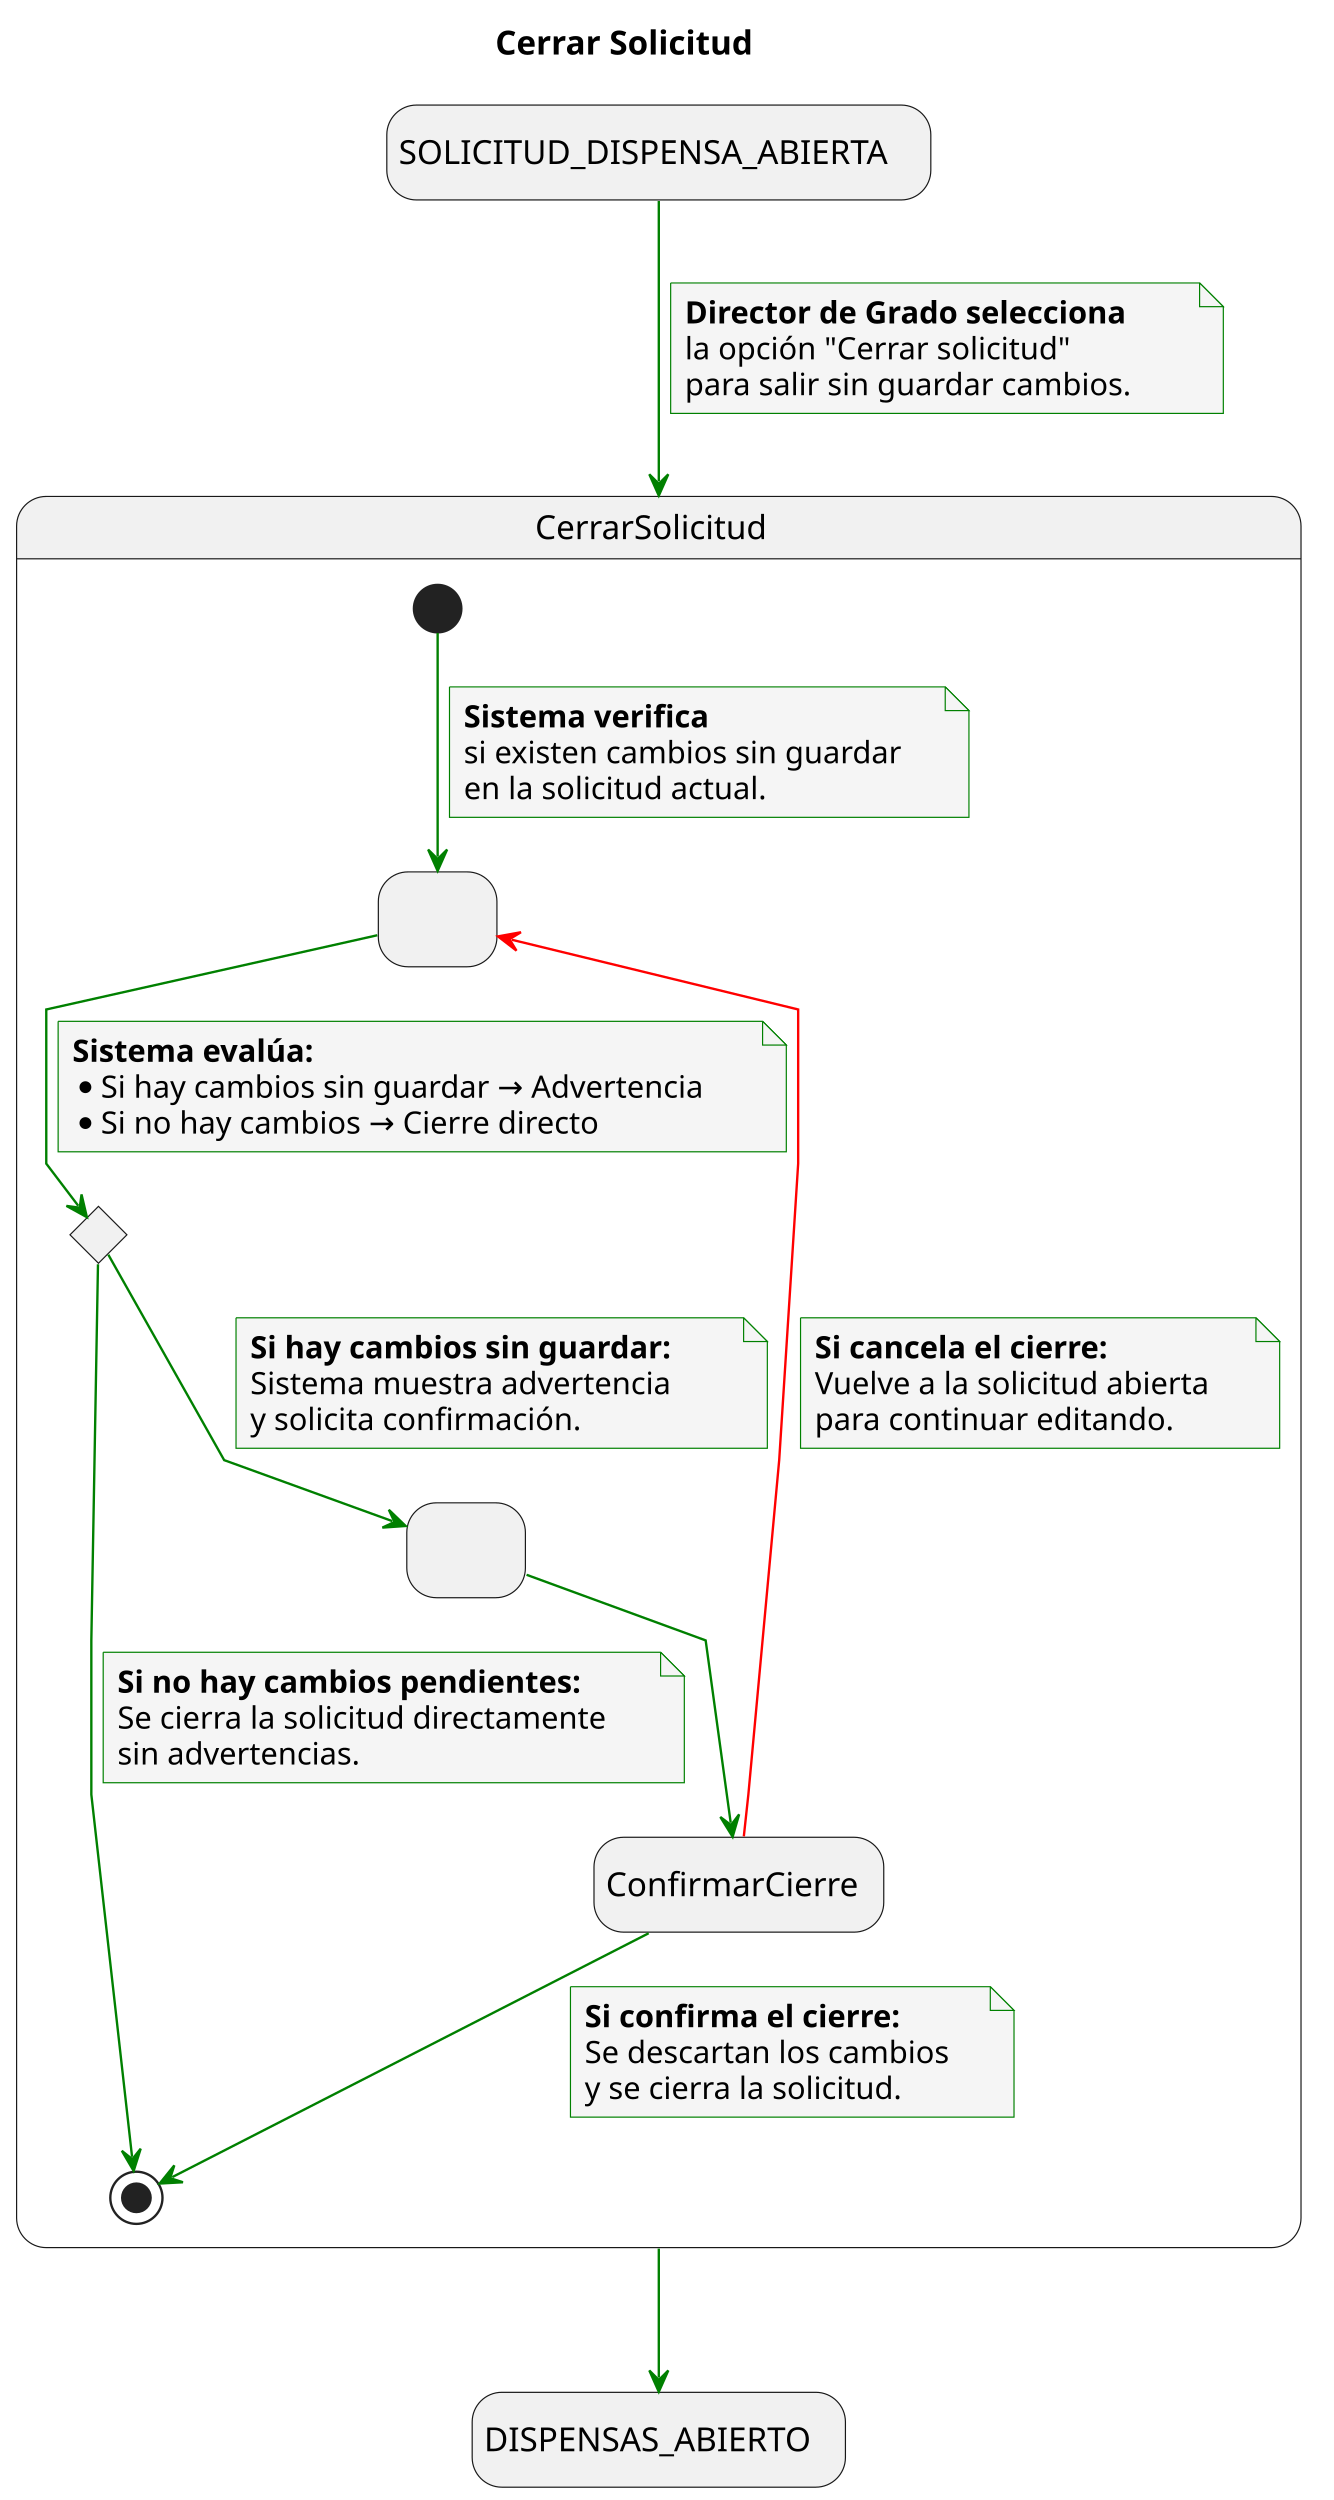
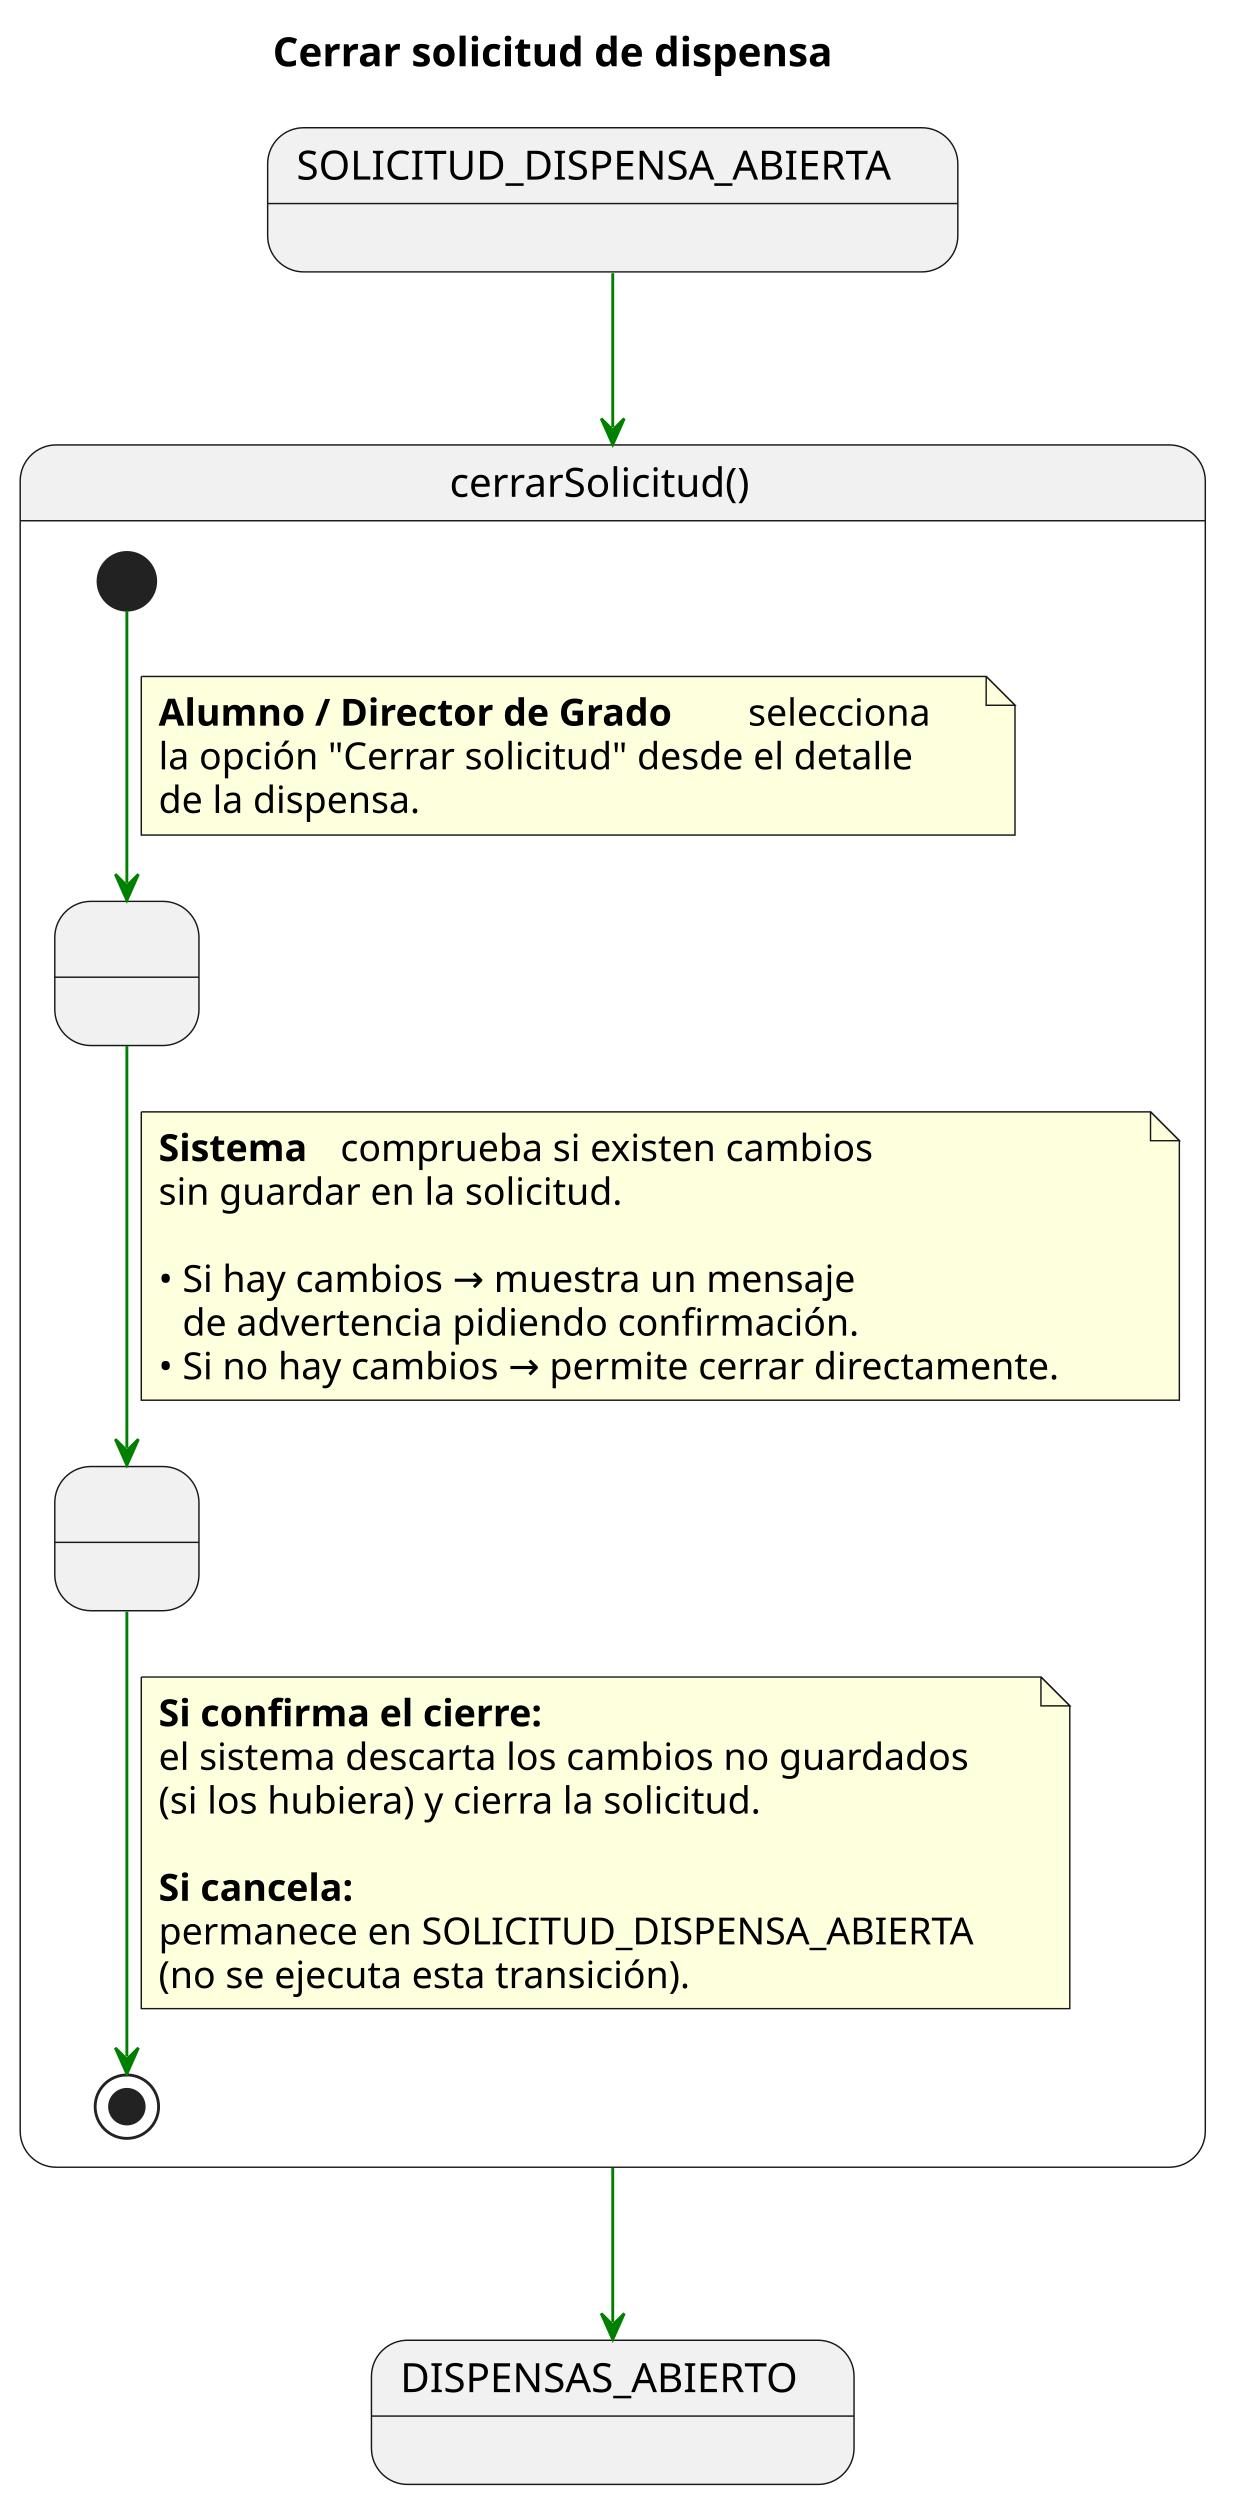
- <svg xmlns="http://www.w3.org/2000/svg" contentStyleType="text/css" data-diagram-type="STATE" height="1054px" preserveAspectRatio="none" style="width:562px;height:1054px;background:#FFFFFF;" version="1.1" viewBox="0 0 562 1054" width="562px" zoomAndPan="magnify">
+ <svg xmlns="http://www.w3.org/2000/svg" contentStyleType="text/css" data-diagram-type="STATE" height="867px" preserveAspectRatio="none" style="width:431px;height:867px;background:#FFFFFF;" version="1.1" viewBox="0 0 431 867" width="431px" zoomAndPan="magnify">
  <defs />
  <g>
    <g class="title" data-source-line="1">
-       <text fill="#000000" font-family="sans-serif" font-size="14" font-weight="bold" lengthAdjust="spacing" textLength="123.881" x="208.813" y="22.995">Cerrar Solicitud</text>
+       <text fill="#000000" font-family="sans-serif" font-size="14" font-weight="bold" lengthAdjust="spacing" textLength="221.812" x="94.594" y="22.995">Cerrar solicitud de dispensa</text>
    </g>
-     <rect fill="#F1F1F1" height="40" rx="12.5" ry="12.5" style="stroke:#181818;stroke-width:0.5;" width="229.352" x="163.08" y="44.297" />
-     <text fill="#000000" font-family="sans-serif" font-size="14" lengthAdjust="spacing" textLength="219.352" x="168.08" y="69.144">SOLICITUD_DISPENSA_ABIERTA</text>
-     <rect fill="#F1F1F1" height="40" rx="12.5" ry="12.5" style="stroke:#181818;stroke-width:0.5;" width="157.362" x="199.07" y="1008.597" />
-     <text fill="#000000" font-family="sans-serif" font-size="14" lengthAdjust="spacing" textLength="147.362" x="204.07" y="1033.444">DISPENSAS_ABIERTO</text>
-     <path d="M19.5,209.297 L536.007,209.297 A12.5,12.5 0 0 1 548.507,221.797 L548.507,235.594 L7,235.594 L7,221.797 A12.5,12.5 0 0 1 19.5,209.297" fill="#F1F1F1" />
-     <rect fill="none" height="738.297" rx="12.5" ry="12.5" style="stroke:#181818;stroke-width:0.5;" width="541.507" x="7" y="209.297" />
-     <line style="stroke:#181818;stroke-width:0.5;" x1="7" x2="548.507" y1="235.594" y2="235.594" />
-     <text fill="#000000" font-family="sans-serif" font-size="14" lengthAdjust="spacing" textLength="104.303" x="225.602" y="227.292">CerrarSolicitud</text>
-     <rect fill="#F1F1F1" height="40" rx="12.5" ry="12.5" style="stroke:#181818;stroke-width:0.5;" width="50" x="159.507" y="367.594" />
-     <text fill="#000000" font-family="sans-serif" font-size="14" lengthAdjust="spacing" textLength="4.45" x="182.282" y="392.44"> </text>
-     <g class="entity" data-entity="FinalizarOpciones" data-uid="ent0006" id="entity_FinalizarOpciones">
-       <polygon fill="#F1F1F1" points="41.507,508.594,53.507,520.594,41.507,532.594,29.507,520.594,41.507,508.594" style="stroke:#181818;stroke-width:0.5;" />
+     <g id="SOLICITUD_DISPENSA_ABIERTA_INICIAL">
+       <rect fill="#F1F1F1" height="50" rx="12.5" ry="12.5" style="stroke:#181818;stroke-width:0.5;" width="239.352" x="92.82" y="44.297" />
+       <line style="stroke:#181818;stroke-width:0.5;" x1="92.82" x2="332.172" y1="70.594" y2="70.594" />
+       <text fill="#000000" font-family="sans-serif" font-size="14" lengthAdjust="spacing" textLength="219.352" x="102.82" y="62.292">SOLICITUD_DISPENSA_ABIERTA</text>
    </g>
-     <rect fill="#F1F1F1" height="40" rx="12.5" ry="12.5" style="stroke:#181818;stroke-width:0.5;" width="50" x="171.507" y="633.594" />
-     <text fill="#000000" font-family="sans-serif" font-size="14" lengthAdjust="spacing" textLength="4.45" x="194.282" y="658.44"> </text>
-     <ellipse cx="184.507" cy="256.594" fill="#222222" rx="10" ry="10" style="stroke:#222222;stroke-width:1;" />
-     <rect fill="#F1F1F1" height="40" rx="12.5" ry="12.5" style="stroke:#181818;stroke-width:0.5;" width="122.164" x="250.427" y="774.594" />
-     <text fill="#000000" font-family="sans-serif" font-size="14" lengthAdjust="spacing" textLength="112.164" x="255.427" y="799.44">ConfirmarCierre</text>
-     <ellipse cx="57.507" cy="926.594" fill="none" rx="11" ry="11" style="stroke:#222222;stroke-width:1;" />
-     <ellipse cx="57.507" cy="926.594" fill="#222222" rx="6" ry="6" style="stroke:#222222;stroke-width:1;" />
-     <g class="link" data-entity-1=".start.CerrarSolicitud" data-entity-2="VerificarCambiosPendientes" data-link-type="dependency" data-source-line="26" data-uid="lnk4" id="link_.start.CerrarSolicitud_VerificarCambiosPendientes">
-       <path d="M184.507,266.874 C184.507,287.784 184.507,332.974 184.507,361.174" fill="none" id="*start*CerrarSolicitud-to-VerificarCambiosPendientes" style="stroke:#008000;stroke-width:1;" />
-       <polygon fill="#008000" points="184.507,367.174,188.507,358.174,184.507,362.174,180.507,358.174,184.507,367.174" style="stroke:#008000;stroke-width:1;" />
-       <path d="M189.507,289.594 L189.507,344.594 L408.507,344.594 L408.507,299.594 L398.507,289.594 L189.507,289.594" fill="#F5F5F5" style="stroke:#008000;stroke-width:0.5;" />
-       <path d="M398.507,289.594 L398.507,299.594 L408.507,299.594 L398.507,289.594" fill="#F5F5F5" style="stroke:#008000;stroke-width:0.5;" />
-       <text fill="#000000" font-family="sans-serif" font-size="13" font-weight="bold" lengthAdjust="spacing" textLength="118.181" x="195.507" y="306.661">Sistema verifica</text>
-       <text fill="#000000" font-family="sans-serif" font-size="13" lengthAdjust="spacing" textLength="198.682" x="195.507" y="321.793">si existen cambios sin guardar</text>
-       <text fill="#000000" font-family="sans-serif" font-size="13" lengthAdjust="spacing" textLength="138.671" x="195.507" y="336.926">en la solicitud actual.</text>
+     <g id="DISPENSAS_ABIERTO_FINAL">
+       <rect fill="#F1F1F1" height="50" rx="12.5" ry="12.5" style="stroke:#181818;stroke-width:0.5;" width="167.362" x="128.82" y="811.597" />
+       <line style="stroke:#181818;stroke-width:0.5;" x1="128.82" x2="296.182" y1="837.894" y2="837.894" />
+       <text fill="#000000" font-family="sans-serif" font-size="14" lengthAdjust="spacing" textLength="147.362" x="138.82" y="829.592">DISPENSAS_ABIERTO</text>
    </g>
-     <g class="link" data-entity-1="VerificarCambiosPendientes" data-entity-2="FinalizarOpciones" data-link-type="dependency" data-source-line="33" data-uid="lnk5" id="link_VerificarCambiosPendientes_FinalizarOpciones">
-       <path d="M159.087,394.294 C112.807,404.674 19.507,425.594 19.507,425.594 C19.507,425.594 19.507,490.594 19.507,490.594 C19.507,490.594 26.52,499.834 33,508.374" fill="none" id="VerificarCambiosPendientes-to-FinalizarOpciones" style="stroke:#008000;stroke-width:1;" />
-       <polygon fill="#008000" points="36.627,513.154,34.373,503.566,33.604,509.171,28,508.402,36.627,513.154" style="stroke:#008000;stroke-width:1;" />
-       <path d="M24.507,430.594 L24.507,485.594 L331.507,485.594 L331.507,440.594 L321.507,430.594 L24.507,430.594" fill="#F5F5F5" style="stroke:#008000;stroke-width:0.5;" />
-       <path d="M321.507,430.594 L321.507,440.594 L331.507,440.594 L321.507,430.594" fill="#F5F5F5" style="stroke:#008000;stroke-width:0.5;" />
-       <text fill="#000000" font-family="sans-serif" font-size="13" font-weight="bold" lengthAdjust="spacing" textLength="117.178" x="30.507" y="447.661">Sistema evalúa:</text>
-       <ellipse cx="36.007" cy="458.359" fill="#000000" rx="2.5" ry="2.5" />
-       <text fill="#000000" font-family="sans-serif" font-size="13" lengthAdjust="spacing" textLength="274.047" x="42.507" y="462.793">Si hay cambios sin guardar → Advertencia</text>
-       <ellipse cx="36.007" cy="473.492" fill="#000000" rx="2.5" ry="2.5" />
-       <text fill="#000000" font-family="sans-serif" font-size="13" lengthAdjust="spacing" textLength="226.789" x="42.507" y="477.926">Si no hay cambios → Cierre directo</text>
+     <path d="M19.5,154.297 L405.5,154.297 A12.5,12.5 0 0 1 418,166.797 L418,180.594 L7,180.594 L7,166.797 A12.5,12.5 0 0 1 19.5,154.297" fill="#F1F1F1" />
+     <rect fill="none" height="597.297" rx="12.5" ry="12.5" style="stroke:#181818;stroke-width:0.5;" width="411" x="7" y="154.297" />
+     <line style="stroke:#181818;stroke-width:0.5;" x1="7" x2="418" y1="180.594" y2="180.594" />
+     <text fill="#000000" font-family="sans-serif" font-size="14" lengthAdjust="spacing" textLength="113.148" x="155.926" y="172.292">cerrarSolicitud()</text>
+     <g id="cerrarSolicitud.VerificarCambios">
+       <rect fill="#F1F1F1" height="50" rx="12.5" ry="12.5" style="stroke:#181818;stroke-width:0.5;" width="50" x="19" y="312.594" />
+       <line style="stroke:#181818;stroke-width:0.5;" x1="19" x2="69" y1="338.891" y2="338.891" />
+       <text fill="#000000" font-family="sans-serif" font-size="14" lengthAdjust="spacing" textLength="4.45" x="41.775" y="330.589"> </text>
    </g>
-     <g class="link" data-entity-1="FinalizarOpciones" data-entity-2="MostrarAdvertencia" data-link-type="dependency" data-source-line="40" data-uid="lnk6" id="link_FinalizarOpciones_MostrarAdvertencia">
-       <path d="M45.667,528.974 C58.157,551.134 94.507,615.594 94.507,615.594 C94.507,615.594 135.176,630.347 165.386,641.308" fill="none" id="FinalizarOpciones-to-MostrarAdvertencia" style="stroke:#008000;stroke-width:1;" />
-       <polygon fill="#008000" points="171.027,643.354,163.93,636.524,166.327,641.649,161.202,644.044,171.027,643.354" style="stroke:#008000;stroke-width:1;" />
-       <path d="M99.507,555.594 L99.507,610.594 L323.507,610.594 L323.507,565.594 L313.507,555.594 L99.507,555.594" fill="#F5F5F5" style="stroke:#008000;stroke-width:0.5;" />
-       <path d="M313.507,555.594 L313.507,565.594 L323.507,565.594 L313.507,555.594" fill="#F5F5F5" style="stroke:#008000;stroke-width:0.5;" />
-       <text fill="#000000" font-family="sans-serif" font-size="13" font-weight="bold" lengthAdjust="spacing" textLength="203.76" x="105.507" y="572.661">Si hay cambios sin guardar:</text>
-       <text fill="#000000" font-family="sans-serif" font-size="13" lengthAdjust="spacing" textLength="192.023" x="105.507" y="587.793">Sistema muestra advertencia</text>
-       <text fill="#000000" font-family="sans-serif" font-size="13" lengthAdjust="spacing" textLength="150.319" x="105.507" y="602.926">y solicita confirmación.</text>
+     <g id="cerrarSolicitud.ConfirmarCierre">
+       <rect fill="#F1F1F1" height="50" rx="12.5" ry="12.5" style="stroke:#181818;stroke-width:0.5;" width="50" x="19" y="508.594" />
+       <line style="stroke:#181818;stroke-width:0.5;" x1="19" x2="69" y1="534.891" y2="534.891" />
+       <text fill="#000000" font-family="sans-serif" font-size="14" lengthAdjust="spacing" textLength="4.45" x="41.775" y="526.589"> </text>
    </g>
-     <g class="link" data-entity-1="MostrarAdvertencia" data-entity-2="ConfirmarCierre" data-link-type="dependency" data-source-line="49" data-uid="lnk8" id="link_MostrarAdvertencia_ConfirmarCierre">
-       <path d="M221.997,663.934 C251.917,674.894 297.507,691.594 297.507,691.594 C297.507,691.594 304,738.92 308.06,768.46" fill="none" id="MostrarAdvertencia-to-ConfirmarCierre" style="stroke:#008000;stroke-width:1;" />
-       <polygon fill="#008000" points="308.877,774.404,311.614,764.943,308.196,769.45,303.688,766.032,308.877,774.404" style="stroke:#008000;stroke-width:1;" />
+     <ellipse cx="44" cy="201.594" fill="#222222" rx="10" ry="10" style="stroke:#222222;stroke-width:1;" />
+     <ellipse cx="44" cy="730.594" fill="none" rx="11" ry="11" style="stroke:#222222;stroke-width:1;" />
+     <ellipse cx="44" cy="730.594" fill="#222222" rx="6" ry="6" style="stroke:#222222;stroke-width:1;" />
+     <g class="link" data-entity-1=".start.cerrarSolicitud" data-entity-2="VerificarCambios" data-link-type="dependency" data-source-line="15" data-uid="lnk4" id="link_.start.cerrarSolicitud_VerificarCambios">
+       <path d="M44,211.804 C44,232.264 44,276.064 44,306.194" fill="none" id="*start*cerrarSolicitud-to-VerificarCambios" style="stroke:#008000;stroke-width:1;" />
+       <polygon fill="#008000" points="44,312.194,48,303.194,44,307.194,40,303.194,44,312.194" style="stroke:#008000;stroke-width:1;" />
+       <path d="M49,234.594 L49,289.594 L352,289.594 L352,244.594 L342,234.594 L49,234.594" fill="#FEFFDD" style="stroke:#181818;stroke-width:0.5;" />
+       <path d="M342,234.594 L342,244.594 L352,244.594 L342,234.594" fill="#FEFFDD" style="stroke:#181818;stroke-width:0.5;" />
+       <text fill="#000000" font-family="sans-serif" font-size="13" font-weight="bold" lengthAdjust="spacing" textLength="200.307" x="55" y="251.661">Alumno / Director de Grado</text>
+       <text fill="#000000" font-family="sans-serif" font-size="13" lengthAdjust="spacing" textLength="68.447" x="259.439" y="251.661">selecciona</text>
+       <text fill="#000000" font-family="sans-serif" font-size="13" lengthAdjust="spacing" textLength="282.28" x="55" y="266.793">la opción "Cerrar solicitud" desde el detalle</text>
+       <text fill="#000000" font-family="sans-serif" font-size="13" lengthAdjust="spacing" textLength="98.09" x="55" y="281.926">de la dispensa.</text>
    </g>
-     <g class="link" data-entity-1="ConfirmarCierre" data-entity-2="VerificarCambiosPendientes" data-link-type="dependency" data-source-line="51" data-uid="lnk9" id="link_ConfirmarCierre_VerificarCambiosPendientes">
-       <path d="M313.597,774.224 C314.567,765.274 315.507,756.594 315.507,756.594 C315.507,756.594 328.507,615.594 328.507,615.594 C328.507,615.594 336.507,490.594 336.507,490.594 C336.507,490.594 336.507,425.594 336.507,425.594 C336.507,425.594 259.046,406.744 215.776,396.204" fill="none" id="ConfirmarCierre-to-VerificarCambiosPendientes" style="stroke:#FF0000;stroke-width:1;" />
-       <polygon fill="#FF0000" points="209.947,394.784,217.744,400.8,214.805,395.967,219.638,393.027,209.947,394.784" style="stroke:#FF0000;stroke-width:1;" />
-       <path d="M337.507,555.594 L337.507,610.594 L539.507,610.594 L539.507,565.594 L529.507,555.594 L337.507,555.594" fill="#F5F5F5" style="stroke:#008000;stroke-width:0.5;" />
-       <path d="M529.507,555.594 L529.507,565.594 L539.507,565.594 L529.507,555.594" fill="#F5F5F5" style="stroke:#008000;stroke-width:0.5;" />
-       <text fill="#000000" font-family="sans-serif" font-size="13" font-weight="bold" lengthAdjust="spacing" textLength="143.971" x="343.507" y="572.661">Si cancela el cierre:</text>
-       <text fill="#000000" font-family="sans-serif" font-size="13" lengthAdjust="spacing" textLength="181.042" x="343.507" y="587.793">Vuelve a la solicitud abierta</text>
-       <text fill="#000000" font-family="sans-serif" font-size="13" lengthAdjust="spacing" textLength="161.135" x="343.507" y="602.926">para continuar editando.</text>
+     <g class="link" data-entity-1="VerificarCambios" data-entity-2="ConfirmarCierre" data-link-type="dependency" data-source-line="22" data-uid="lnk5" id="link_VerificarCambios_ConfirmarCierre">
+       <path d="M44,362.774 C44,399.944 44,464.754 44,502.114" fill="none" id="VerificarCambios-to-ConfirmarCierre" style="stroke:#008000;stroke-width:1;" />
+       <polygon fill="#008000" points="44,508.114,48,499.114,44,503.114,40,499.114,44,508.114" style="stroke:#008000;stroke-width:1;" />
+       <path d="M49,385.594 L49,485.594 L409,485.594 L409,395.594 L399,385.594 L49,385.594" fill="#FEFFDD" style="stroke:#181818;stroke-width:0.5;" />
+       <path d="M399,385.594 L399,395.594 L409,395.594 L399,385.594" fill="#FEFFDD" style="stroke:#181818;stroke-width:0.5;" />
+       <text fill="#000000" font-family="sans-serif" font-size="13" font-weight="bold" lengthAdjust="spacing" textLength="58.906" x="55" y="402.661">Sistema</text>
+       <text fill="#000000" font-family="sans-serif" font-size="13" lengthAdjust="spacing" textLength="198.377" x="118.039" y="402.661">comprueba si existen cambios</text>
+       <text fill="#000000" font-family="sans-serif" font-size="13" lengthAdjust="spacing" textLength="172.764" x="55" y="417.793">sin guardar en la solicitud.</text>
+       <text fill="#000000" font-family="sans-serif" font-size="13" lengthAdjust="spacing" textLength="4.132" x="55" y="432.926"> </text>
+       <text fill="#000000" font-family="sans-serif" font-size="13" lengthAdjust="spacing" textLength="263.428" x="55" y="448.059">• Si hay cambios → muestra un mensaje</text>
+       <text fill="#000000" font-family="sans-serif" font-size="13" lengthAdjust="spacing" textLength="250.72" x="63.265" y="463.192">de advertencia pidiendo confirmación.</text>
+       <text fill="#000000" font-family="sans-serif" font-size="13" lengthAdjust="spacing" textLength="339.6" x="55" y="478.325">• Si no hay cambios → permite cerrar directamente.</text>
    </g>
-     <g class="link" data-entity-1="ConfirmarCierre" data-entity-2=".end.CerrarSolicitud" data-link-type="dependency" data-source-line="58" data-uid="lnk11" id="link_ConfirmarCierre_.end.CerrarSolicitud">
-       <path d="M273.477,815.054 C213.697,845.654 106.388,900.581 72.638,917.851" fill="none" id="ConfirmarCierre-to-*end*CerrarSolicitud" style="stroke:#008000;stroke-width:1;" />
-       <polygon fill="#008000" points="67.297,920.584,77.131,920.045,71.748,918.306,73.487,912.923,67.297,920.584" style="stroke:#008000;stroke-width:1;" />
-       <path d="M240.507,837.594 L240.507,892.594 L427.507,892.594 L427.507,847.594 L417.507,837.594 L240.507,837.594" fill="#F5F5F5" style="stroke:#008000;stroke-width:0.5;" />
-       <path d="M417.507,837.594 L417.507,847.594 L427.507,847.594 L417.507,837.594" fill="#F5F5F5" style="stroke:#008000;stroke-width:0.5;" />
-       <text fill="#000000" font-family="sans-serif" font-size="13" font-weight="bold" lengthAdjust="spacing" textLength="153.22" x="246.507" y="854.661">Si confirma el cierre:</text>
-       <text fill="#000000" font-family="sans-serif" font-size="13" lengthAdjust="spacing" textLength="166.137" x="246.507" y="869.793">Se descartan los cambios</text>
-       <text fill="#000000" font-family="sans-serif" font-size="13" lengthAdjust="spacing" textLength="146.415" x="246.507" y="884.926">y se cierra la solicitud.</text>
+     <g class="link" data-entity-1="ConfirmarCierre" data-entity-2=".end.cerrarSolicitud" data-link-type="dependency" data-source-line="32" data-uid="lnk7" id="link_ConfirmarCierre_.end.cerrarSolicitud">
+       <path d="M44,558.894 C44,601.774 44,683.174 44,713.194" fill="none" id="ConfirmarCierre-to-*end*cerrarSolicitud" style="stroke:#008000;stroke-width:1;" />
+       <polygon fill="#008000" points="44,719.194,48,710.194,44,714.194,40,710.194,44,719.194" style="stroke:#008000;stroke-width:1;" />
+       <path d="M49,581.594 L49,696.594 L371,696.594 L371,591.594 L361,581.594 L49,581.594" fill="#FEFFDD" style="stroke:#181818;stroke-width:0.5;" />
+       <path d="M361,581.594 L361,591.594 L371,591.594 L361,581.594" fill="#FEFFDD" style="stroke:#181818;stroke-width:0.5;" />
+       <text fill="#000000" font-family="sans-serif" font-size="13" font-weight="bold" lengthAdjust="spacing" textLength="153.22" x="55" y="598.661">Si confirma el cierre:</text>
+       <text fill="#000000" font-family="sans-serif" font-size="13" lengthAdjust="spacing" textLength="301.729" x="55" y="613.793">el sistema descarta los cambios no guardados</text>
+       <text fill="#000000" font-family="sans-serif" font-size="13" lengthAdjust="spacing" textLength="228.427" x="55" y="628.926">(si los hubiera) y cierra la solicitud.</text>
+       <text fill="#000000" font-family="sans-serif" font-size="13" lengthAdjust="spacing" textLength="4.132" x="55" y="644.059"> </text>
+       <text fill="#000000" font-family="sans-serif" font-size="13" font-weight="bold" lengthAdjust="spacing" textLength="79.028" x="55" y="659.192">Si cancela:</text>
+       <text fill="#000000" font-family="sans-serif" font-size="13" lengthAdjust="spacing" textLength="301.793" x="55" y="674.325">permanece en SOLICITUD_DISPENSA_ABIERTA</text>
+       <text fill="#000000" font-family="sans-serif" font-size="13" lengthAdjust="spacing" textLength="201.646" x="55" y="689.457">(no se ejecuta esta transición).</text>
    </g>
-     <g class="link" data-entity-1="FinalizarOpciones" data-entity-2=".end.CerrarSolicitud" data-link-type="dependency" data-source-line="65" data-uid="lnk12" id="link_FinalizarOpciones_.end.CerrarSolicitud">
-       <path d="M41.307,533.014 C40.637,571.124 38.507,691.594 38.507,691.594 C38.507,691.594 38.507,756.594 38.507,756.594 C38.507,756.594 51.546,872.621 55.676,909.311" fill="none" id="FinalizarOpciones-to-*end*CerrarSolicitud" style="stroke:#008000;stroke-width:1;" />
-       <polygon fill="#008000" points="56.347,915.274,59.315,905.883,55.787,910.305,51.365,906.778,56.347,915.274" style="stroke:#008000;stroke-width:1;" />
-       <path d="M43.507,696.594 L43.507,751.594 L288.507,751.594 L288.507,706.594 L278.507,696.594 L43.507,696.594" fill="#F5F5F5" style="stroke:#008000;stroke-width:0.5;" />
-       <path d="M278.507,696.594 L278.507,706.594 L288.507,706.594 L278.507,696.594" fill="#F5F5F5" style="stroke:#008000;stroke-width:0.5;" />
-       <text fill="#000000" font-family="sans-serif" font-size="13" font-weight="bold" lengthAdjust="spacing" textLength="224.244" x="49.507" y="713.661">Si no hay cambios pendientes:</text>
-       <text fill="#000000" font-family="sans-serif" font-size="13" lengthAdjust="spacing" textLength="223.482" x="49.507" y="728.793">Se cierra la solicitud directamente</text>
-       <text fill="#000000" font-family="sans-serif" font-size="13" lengthAdjust="spacing" textLength="110.976" x="49.507" y="743.926">sin advertencias.</text>
+     <g class="link" data-entity-1="SOLICITUD_DISPENSA_ABIERTA_INICIAL" data-entity-2="cerrarSolicitud" data-link-type="dependency" data-source-line="8" data-uid="lnk2" id="link_SOLICITUD_DISPENSA_ABIERTA_INICIAL_cerrarSolicitud">
+       <path d="M212.5,94.757 C212.5,109.557 212.5,124.197 212.5,148.157" fill="none" id="SOLICITUD_DISPENSA_ABIERTA_INICIAL-to-cerrarSolicitud" style="stroke:#008000;stroke-width:1;" />
+       <polygon fill="#008000" points="212.5,154.157,216.5,145.157,212.5,149.157,208.5,145.157,212.5,154.157" style="stroke:#008000;stroke-width:1;" />
    </g>
-     <g class="link" data-entity-1="startState" data-entity-2="CerrarSolicitud" data-link-type="dependency" data-source-line="15" data-uid="lnk2" id="link_startState_CerrarSolicitud">
-       <path d="M277.75,84.747 C277.75,109.327 277.75,148.987 277.75,202.967" fill="none" id="startState-to-CerrarSolicitud" style="stroke:#008000;stroke-width:1;" />
-       <polygon fill="#008000" points="277.75,208.967,281.75,199.967,277.75,203.967,273.75,199.967,277.75,208.967" style="stroke:#008000;stroke-width:1;" />
-       <path d="M282.75,119.297 L282.75,174.297 L515.75,174.297 L515.75,129.297 L505.75,119.297 L282.75,119.297" fill="#F5F5F5" style="stroke:#008000;stroke-width:0.5;" />
-       <path d="M505.75,119.297 L505.75,129.297 L515.75,129.297 L505.75,119.297" fill="#F5F5F5" style="stroke:#008000;stroke-width:0.5;" />
-       <text fill="#000000" font-family="sans-serif" font-size="13" font-weight="bold" lengthAdjust="spacing" textLength="212.183" x="288.75" y="136.364">Director de Grado selecciona</text>
-       <text fill="#000000" font-family="sans-serif" font-size="13" lengthAdjust="spacing" textLength="174.465" x="288.75" y="151.497">la opción "Cerrar solicitud"</text>
-       <text fill="#000000" font-family="sans-serif" font-size="13" lengthAdjust="spacing" textLength="201.856" x="288.75" y="166.629">para salir sin guardar cambios.</text>
-     </g>
-     <g class="link" data-entity-1="CerrarSolicitud" data-entity-2="endState" data-link-type="dependency" data-source-line="73" data-uid="lnk13" id="link_CerrarSolicitud_endState">
-       <path d="M277.75,947.997 C277.75,973.297 277.75,988.317 277.75,1002.387" fill="none" id="CerrarSolicitud-to-endState" style="stroke:#008000;stroke-width:1;" />
-       <polygon fill="#008000" points="277.75,1008.387,281.75,999.387,277.75,1003.387,273.75,999.387,277.75,1008.387" style="stroke:#008000;stroke-width:1;" />
+     <g class="link" data-entity-1="cerrarSolicitud" data-entity-2="DISPENSAS_ABIERTO_FINAL" data-link-type="dependency" data-source-line="44" data-uid="lnk8" id="link_cerrarSolicitud_DISPENSAS_ABIERTO_FINAL">
+       <path d="M212.5,751.847 C212.5,775.847 212.5,790.517 212.5,805.307" fill="none" id="cerrarSolicitud-to-DISPENSAS_ABIERTO_FINAL" style="stroke:#008000;stroke-width:1;" />
+       <polygon fill="#008000" points="212.5,811.307,216.5,802.307,212.5,806.307,208.5,802.307,212.5,811.307" style="stroke:#008000;stroke-width:1;" />
    </g>
  </g>
</svg>
